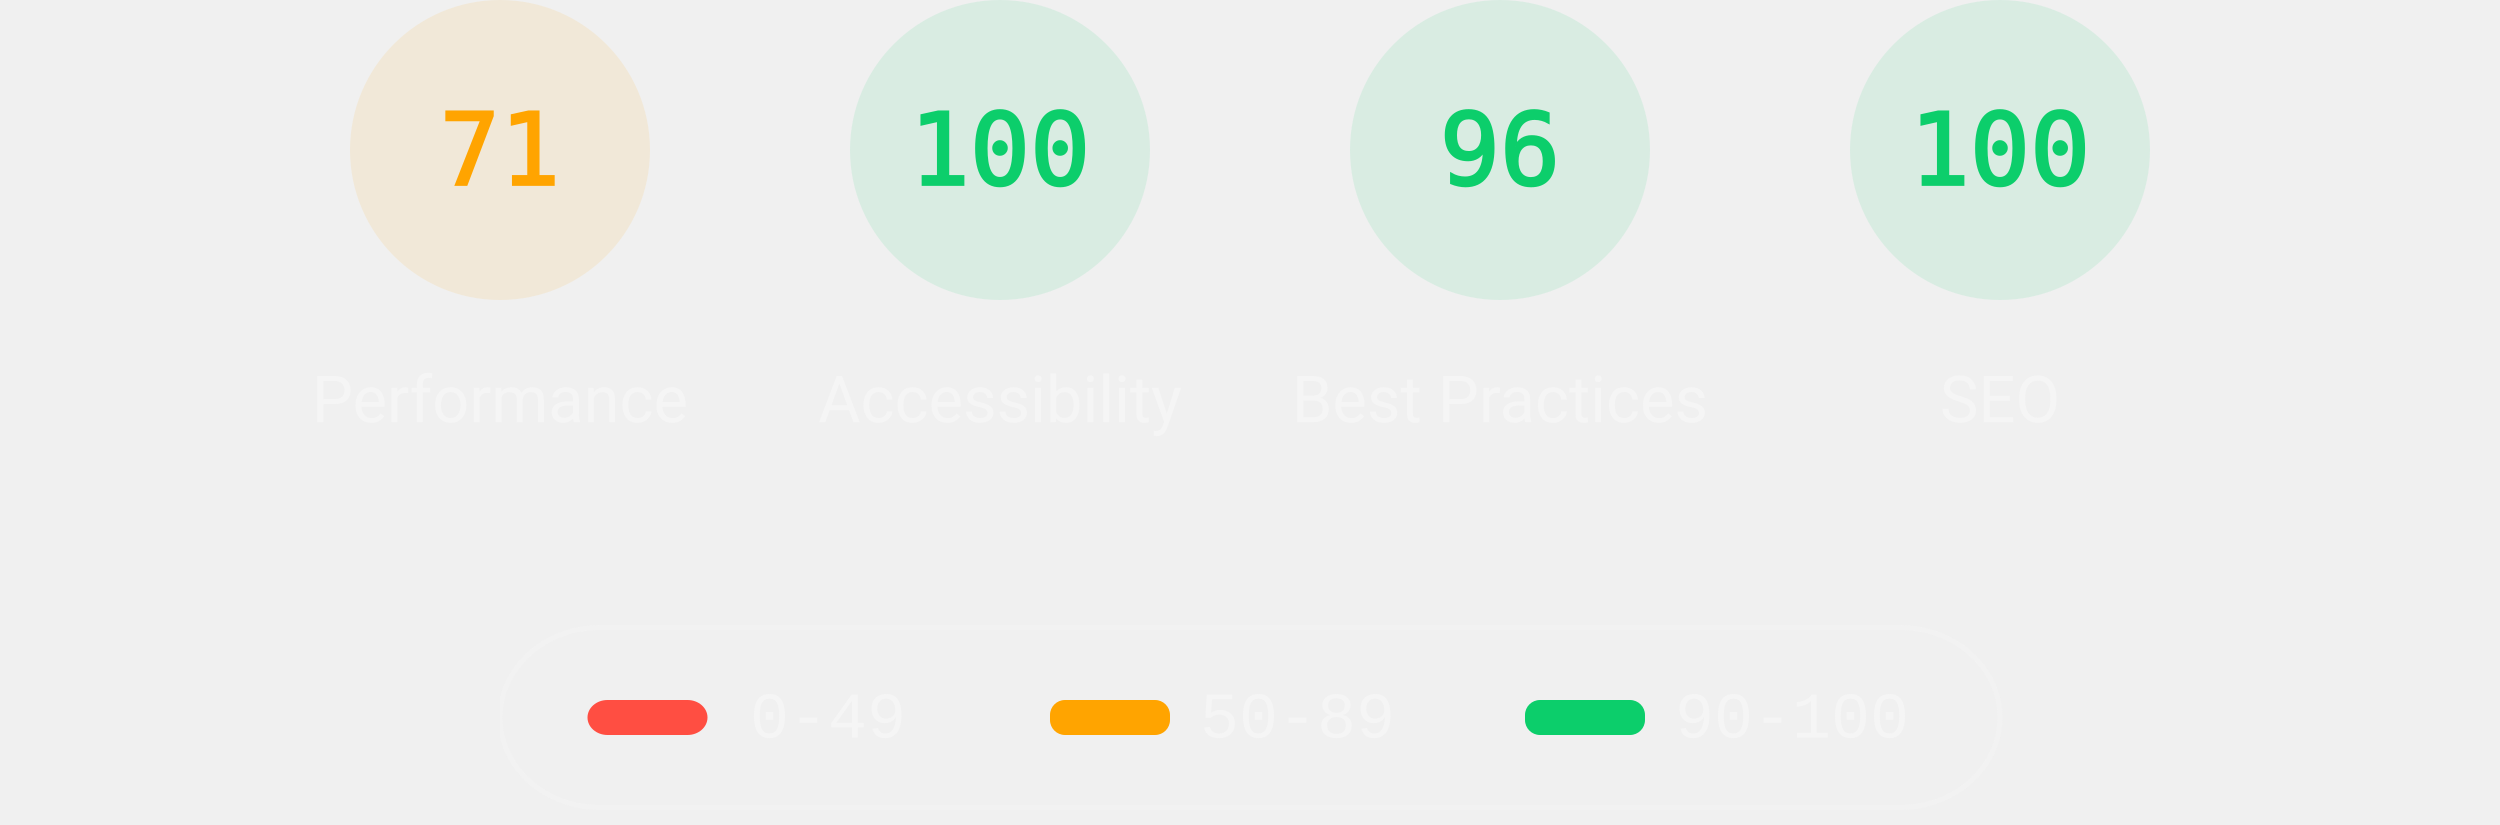
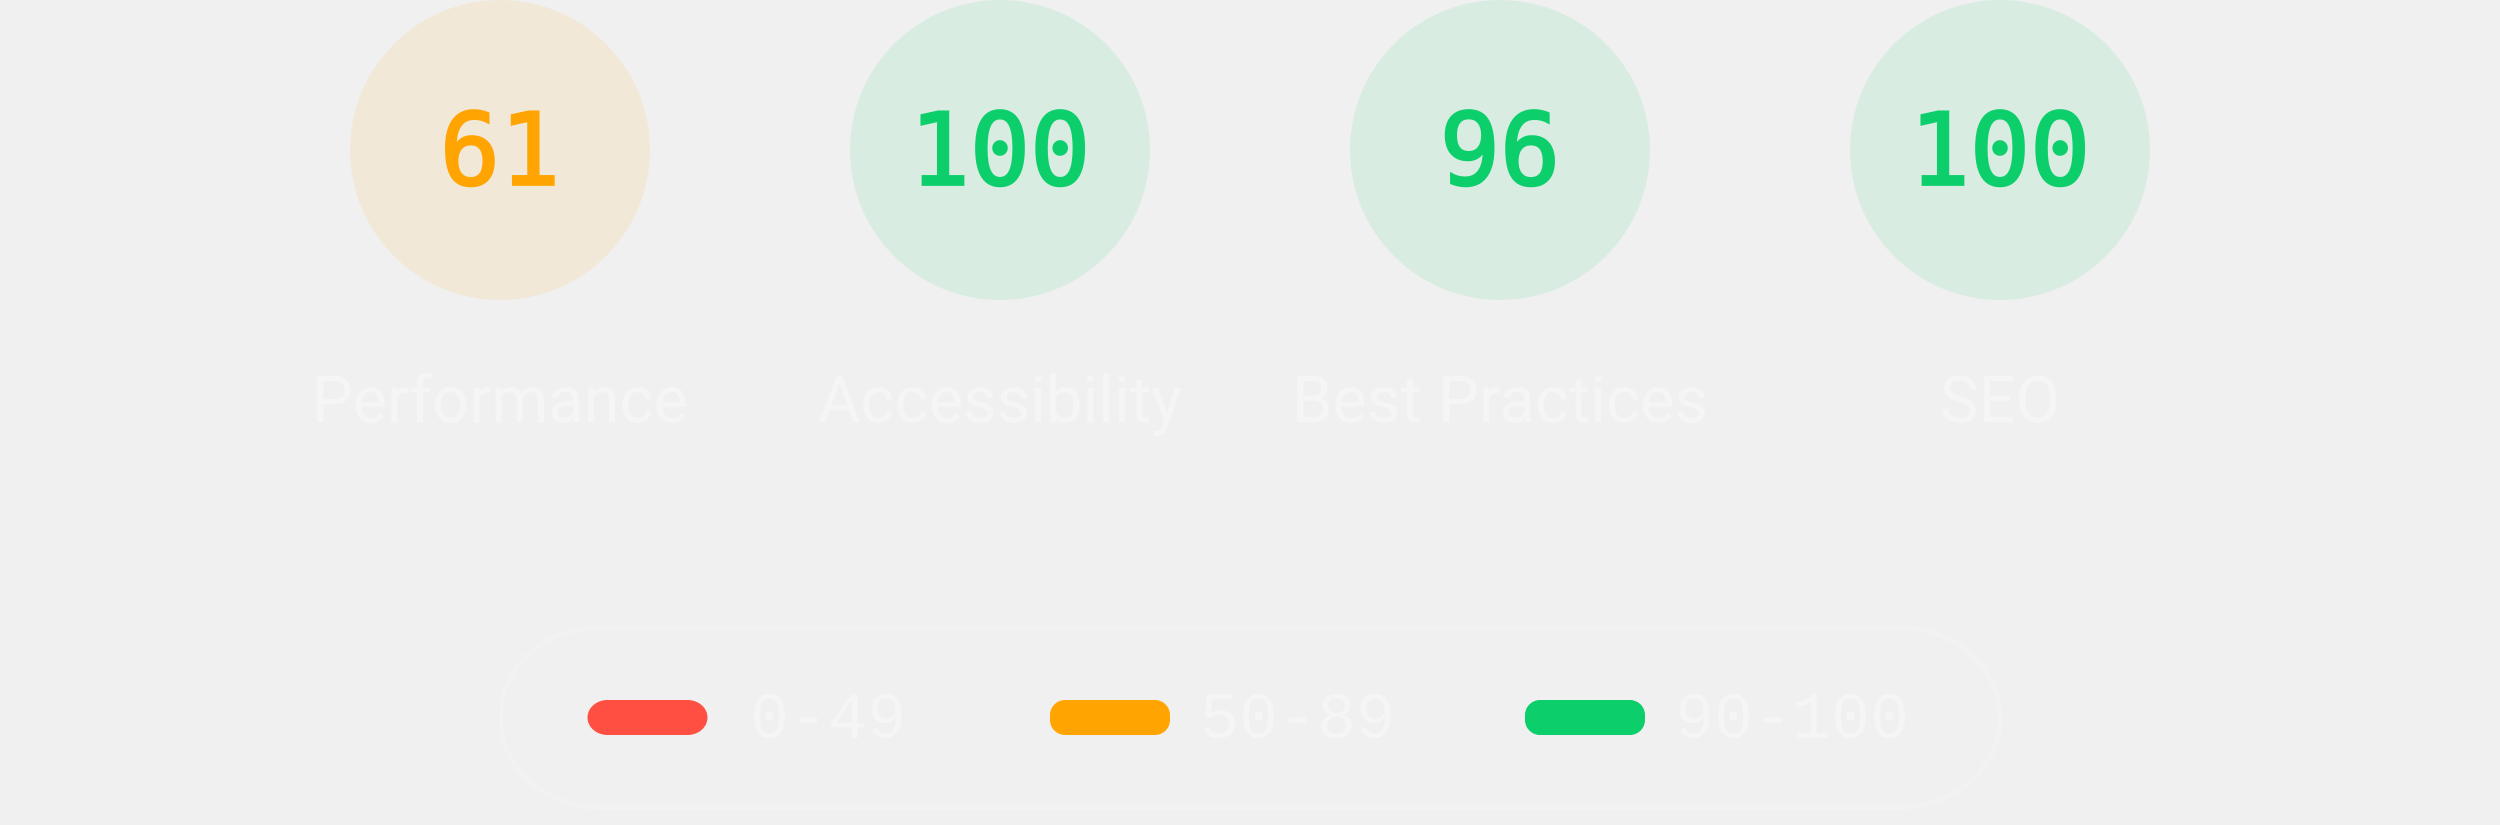
<svg xmlns="http://www.w3.org/2000/svg" class="theme--dark" fill="none" width="1000" height="330">
  <style>
			.gauge-base {
				opacity: 0.1
			}

			.gauge-arc {
				fill: none;
				animation-delay: 250ms;
				stroke-linecap: round;
				transform: rotate(-90deg);
				transform-origin: 100px 60px;
				animation: load-gauge 1s ease forwards
			}

			.guage-text {
				font-size: 40px;
				font-family: monospace;
				text-align: center
			}

			.guage-red {
				color: #ff4e42;
				fill: #ff4e42;
				stroke: #ff4e42
			}
			.guage-orange {
				color: #ffa400;
				fill: #ffa400;
				stroke: #ffa400
			}
			.guage-green {
				color: #0cce6b;
				fill: #0cce6b;
				stroke: #0cce6b
			}
			.theme--agnostic .guage-undefined {
				color: #5c5c5c;
				fill: #5c5c5c;
				stroke: #5c5c5c
			}
			.theme--light .guage-undefined {
				color: #1e1e1e;
				fill: #1e1e1e;
				stroke: #1e1e1e
			}
			.theme--dark .guage-undefined {
				color: #f5f5f5;
				fill: #f5f5f5;
				stroke: #f5f5f5
			}

			.guage-title {
				stroke: none;
				font-size: 26px;
				line-height: 26px;
				font-family: Roboto, Halvetica, Arial, sans-serif
			}
			.metric.guage-title {
				font-family: 'Courier New', Courier, monospace
			}
			.theme--agnostic .guage-title {
				color: #737373;
				fill: #737373
			}
			.theme--light .guage-title {
				color: #212121;
				fill: #212121
			}
			.theme--dark .guage-title {
				color: #f5f5f5;
				fill: #f5f5f5
			}

			@keyframes load-gauge {
				from {
					stroke-dasharray: 0 352.858
				}
			}
			.lh-gauge--pwa__disc {
				fill: #e0e0e0
			}
			.lh-gauge--pwa__logo {
				position: relative;
				fill: #b0b0b0
			}
			.lh-gauge--pwa__invisible {
				display: none
			}
			.lh-gauge--pwa__visible {
				display: inline
			}
			.guage-invisible {
				display: none
			}
			.lh-gauge--pwa__logo--primary-color {
				fill: #304ffe
			}
			.theme--agnostic .lh-gauge--pwa__logo--secondary-color {
				fill: #787878
			}
			.theme--light .lh-gauge--pwa__logo--secondary-color {
				fill: #3d3d3d
			}
			.theme--dark .lh-gauge--pwa__logo--secondary-color {
				fill: #d8b6b6
			}
			.theme--light #svg_2 {
				stroke: #00000022
			}
			.theme--agnostic #svg_2 {
				stroke: #616161
			}
			.theme--light #svg_2 {
				stroke: #00000022
			}
			.theme--dark #svg_2 {
				stroke: #f5f5f566
			}
		</style>
  <svg class="guage-div guage-perf guage-orange" viewBox="0 0 200 200" width="200" height="200" x="100" y="0">
    <circle class="gauge-base" r="56" cx="100" cy="60" stroke-width="8" />
-     <circle class="gauge-arc guage-arc-1" r="56" cx="100" cy="60" stroke-width="8" style="stroke-dasharray: 249.819, 351.858;" />
-     <text class="guage-text" x="100px" y="60px" alignment-baseline="central" dominant-baseline="central" text-anchor="middle">71</text>
+     <circle class="gauge-arc guage-arc-1" r="56" cx="100" cy="60" stroke-width="8" style="stroke-dasharray: 214.633, 351.858;" />
+     <text class="guage-text" x="100px" y="60px" alignment-baseline="central" dominant-baseline="central" text-anchor="middle">61</text>
    <text class="guage-title" x="100px" y="160px" alignment-baseline="central" dominant-baseline="central" text-anchor="middle">Performance</text>
  </svg>
  <svg class="guage-div guage-acc guage-green" viewBox="0 0 200 200" width="200" height="200" x="300" y="0">
    <circle class="gauge-base" r="56" cx="100" cy="60" stroke-width="8" />
    <circle class="gauge-arc guage-arc-2" r="56" cx="100" cy="60" stroke-width="8" style="stroke-dasharray: 351.858, 351.858;" />
    <text class="guage-text" x="100px" y="60px" alignment-baseline="central" dominant-baseline="central" text-anchor="middle">100</text>
    <text class="guage-title" x="100px" y="160px" alignment-baseline="central" dominant-baseline="central" text-anchor="middle">Accessibility</text>
  </svg>
  <svg class="guage-div guage-best guage-green" viewBox="0 0 200 200" width="200" height="200" x="500" y="0">
    <circle class="gauge-base" r="56" cx="100" cy="60" stroke-width="8" />
    <circle class="gauge-arc guage-arc-3" r="56" cx="100" cy="60" stroke-width="8" style="stroke-dasharray: 337.784, 351.858;" />
    <text class="guage-text" x="100px" y="60px" alignment-baseline="central" dominant-baseline="central" text-anchor="middle">96</text>
    <text class="guage-title" x="100px" y="160px" alignment-baseline="central" dominant-baseline="central" text-anchor="middle">Best Practices</text>
  </svg>
  <svg class="guage-div guage-seo guage-green" viewBox="0 0 200 200" width="200" height="200" x="700" y="0">
    <circle class="gauge-base" r="56" cx="100" cy="60" stroke-width="8" />
    <circle class="gauge-arc guage-arc-4" r="56" cx="100" cy="60" stroke-width="8" style="stroke-dasharray: 351.858, 351.858;" />
    <text class="guage-text" x="100px" y="60px" alignment-baseline="central" dominant-baseline="central" text-anchor="middle">100</text>
    <text class="guage-title" x="100px" y="160px" alignment-baseline="central" dominant-baseline="central" text-anchor="middle">SEO</text>
  </svg>
  <svg class="guage-div guage-pwa guage-invisible" viewBox="0 0 200 200" width="200" height="200" x="900" y="0">
    <svg viewBox="0 0 60 60" width="112" height="112" x="44" y="4">
      <defs>
        <linearGradient id="lh-gauge--pwa__check-circle__gradient-0" x1="50%" y1="0%" x2="50%" y2="100%">
          <stop stop-color="#00C852" offset="0%" />
          <stop stop-color="#009688" offset="100%" />
        </linearGradient>
        <linearGradient id="lh-gauge--pwa__installable__shadow-gradient-0" x1="76.056%" x2="24.111%" y1="82.995%" y2="24.735%">
          <stop stop-color="#A5D6A7" offset="0%" />
          <stop stop-color="#80CBC4" offset="100%" />
        </linearGradient>
        <linearGradient id="lh-gauge--pwa__fast-reliable__shadow-gradient-0" x1="76.056%" y1="82.995%" x2="25.678%" y2="26.493%">
          <stop stop-color="#64B5F6" offset="0%" />
          <stop stop-color="#2979FF" offset="100%" />
        </linearGradient>
        <g id="lh-gauge--pwa__fast-reliable-badge-0">
          <circle fill="#FFFFFF" cx="10" cy="10" r="10" />
          <path fill="#304FFE" d="M10 3.58l5.25 2.34v3.5c0 3.23-2.24 6.26-5.25 7-3.01-.74-5.25-3.77-5.25-7v-3.5L10 3.58zm-.47 10.74l2.76-4.83.03-.07c.04-.08 0-.24-.22-.24h-1.64l.47-3.26h-.47l-2.7 4.77c-.02.01.05-.1-.04.05-.09.16-.1.31.18.31h1.63l-.47 3.27h.47z" />
        </g>
        <g id="lh-gauge--pwa__installable-badge-0">
          <circle fill="#FFFFFF" cx="10" cy="10" r="10" />
          <path fill="#009688" d="M10 4.167A5.835 5.835 0 0 0 4.167 10 5.835 5.835 0 0 0 10 15.833 5.835 5.835 0 0 0 15.833 10 5.835 5.835 0 0 0 10 4.167zm2.917 6.416h-2.334v2.334H9.417v-2.334H7.083V9.417h2.334V7.083h1.166v2.334h2.334v1.166z" />
        </g>
      </defs>
      <g stroke="none" fill-rule="nonzero">
        <circle class="lh-gauge--pwa__disc" cx="30" cy="30" r="30" />
        <g class="lh-gauge--pwa__logo">
          <path d="M35.66 19.39l.7-1.75h2L37.4 15 38.6 12l3.4 9h-2.51l-.58-1.61z" />
          <path d="M33.52 21l3.65-9h-2.42l-2.5 5.82L30.5 12h-1.86l-1.9 5.82-1.35-2.65-1.21 3.72L25.4 21h2.38l1.72-5.2 1.64 5.2z" />
          <path fill-rule="nonzero" d="M20.3 17.91h1.48c.45 0 .85-.05 1.2-.15l.39-1.18 1.07-3.3a2.64 2.64 0 0 0-.28-.37c-.55-.6-1.36-.91-2.42-.91H18v9h2.3V17.9zm1.96-3.84c.22.22.33.5.33.87 0 .36-.1.65-.29.87-.2.23-.59.35-1.15.35h-.86v-2.41h.87c.52 0 .89.1 1.1.32z" />
        </g>
        <rect class="lh-gauge--pwa__component lh-gauge--pwa__na-line lh-gauge--pwa__invisible" fill="#FFFFFF" x="20" y="32" width="20" height="4" rx="2" />
        <g class="lh-gauge--pwa__component lh-gauge--pwa__fast-reliable-badge lh-gauge--pwa__invisible" transform="translate(20, 29)">
          <path fill="url(#lh-gauge--pwa__fast-reliable__shadow-gradient-0)" d="M33.63 19.49A30 30 0 0 1 16.2 30.36L3 17.14 17.14 3l16.49 16.49z" />
          <use href="#lh-gauge--pwa__fast-reliable-badge-0" />
        </g>
        <g class="lh-gauge--pwa__component lh-gauge--pwa__installable-badge lh-gauge--pwa__invisible" transform="translate(20, 29)">
          <path fill="url(#lh-gauge--pwa__installable__shadow-gradient-0)" d="M33.629 19.487c-4.272 5.453-10.391 9.39-17.415 10.869L3 17.142 17.142 3 33.63 19.487z" />
          <use href="#lh-gauge--pwa__installable-badge-0" />
        </g>
        <g class="lh-gauge--pwa__component lh-gauge--pwa__fast-reliable-installable-badges lh-gauge--pwa__invisible">
          <g transform="translate(8, 29)">
            <path fill="url(#lh-gauge--pwa__fast-reliable__shadow-gradient-0)" d="M16.321 30.463L3 17.143 17.142 3l22.365 22.365A29.864 29.864 0 0 1 22 31c-1.942 0-3.84-.184-5.679-.537z" />
            <use href="#lh-gauge--pwa__fast-reliable-badge-0" />
          </g>
          <g transform="translate(32, 29)">
            <path fill="url(#lh-gauge--pwa__installable__shadow-gradient-0)" d="M25.982 11.84a30.107 30.107 0 0 1-13.08 15.203L3 17.143 17.142 3l8.84 8.84z" />
            <use href="#lh-gauge--pwa__installable-badge-0" />
          </g>
        </g>
        <g class="lh-gauge--pwa__component lh-gauge--pwa__check-circle lh-gauge--pwa__invisible" transform="translate(18, 28)">
          <circle fill="#FFFFFF" cx="12" cy="12" r="12" />
          <path fill="url(#lh-gauge--pwa__check-circle__gradient-0)" d="M12 2a10 10 0 1 0 0 20 10 10 0 0 0 0-20zm-2 15l-5-5 1.41-1.41L10 14.17l7.59-7.59L19 8l-9 9z" />
        </g>
      </g>
    </svg>
    <text class="guage-title" y="160px" alignment-baseline="central" dominant-baseline="central" text-anchor="middle">
      <tspan x="100px" dy="-6px">Progressive</tspan>
      <tspan x="100px" dy="30px">Web App</tspan>
    </text>
  </svg>
  <svg width="604" height="76" x="200" y="250">
    <g>
      <rect fill="none" id="canvas_background" height="80" width="604" y="-1" x="-1" />
      <g display="none" overflow="visible" y="0" x="0" height="100%" width="100%" id="canvasGrid">
        <rect fill="url(#gridpattern)" stroke-width="0" y="0" x="0" height="100%" width="100%" />
      </g>
    </g>
    <g>
      <rect fill-opacity="0" stroke-width="2" rx="40" id="svg_2" height="72" width="600" y="1" x="0" fill="#000000" />
      <rect stroke="#000" rx="8" id="svg_3" height="14" width="48" y="30" x="35" stroke-opacity="null" stroke-width="0" fill="#ff4e42" />
      <rect stroke="#000" rx="6" id="svg_4" height="14" width="48" y="30" x="220" stroke-opacity="null" stroke-width="0" fill="#ffa400" />
      <rect stroke="#000" rx="6" id="svg_5" height="14" width="48" y="30" x="410" stroke-opacity="null" stroke-width="0" fill="#0cce6b" />
      <text class="metric guage-title" xml:space="preserve" text-anchor="start" font-size="26" id="svg_6" y="45" x="100" stroke-opacity="null" stroke-width="0" stroke="#000">0-49</text>
      <text class="metric guage-title" xml:space="preserve" text-anchor="start" font-size="26" id="svg_7" y="45" x="280" stroke-opacity="null" stroke-width="0" stroke="#000">50-89</text>
      <text class="metric guage-title" xml:space="preserve" text-anchor="start" font-size="26" id="svg_8" y="45" x="470" stroke-opacity="null" stroke-width="0" stroke="#000">90-100</text>
    </g>
  </svg>
</svg>
